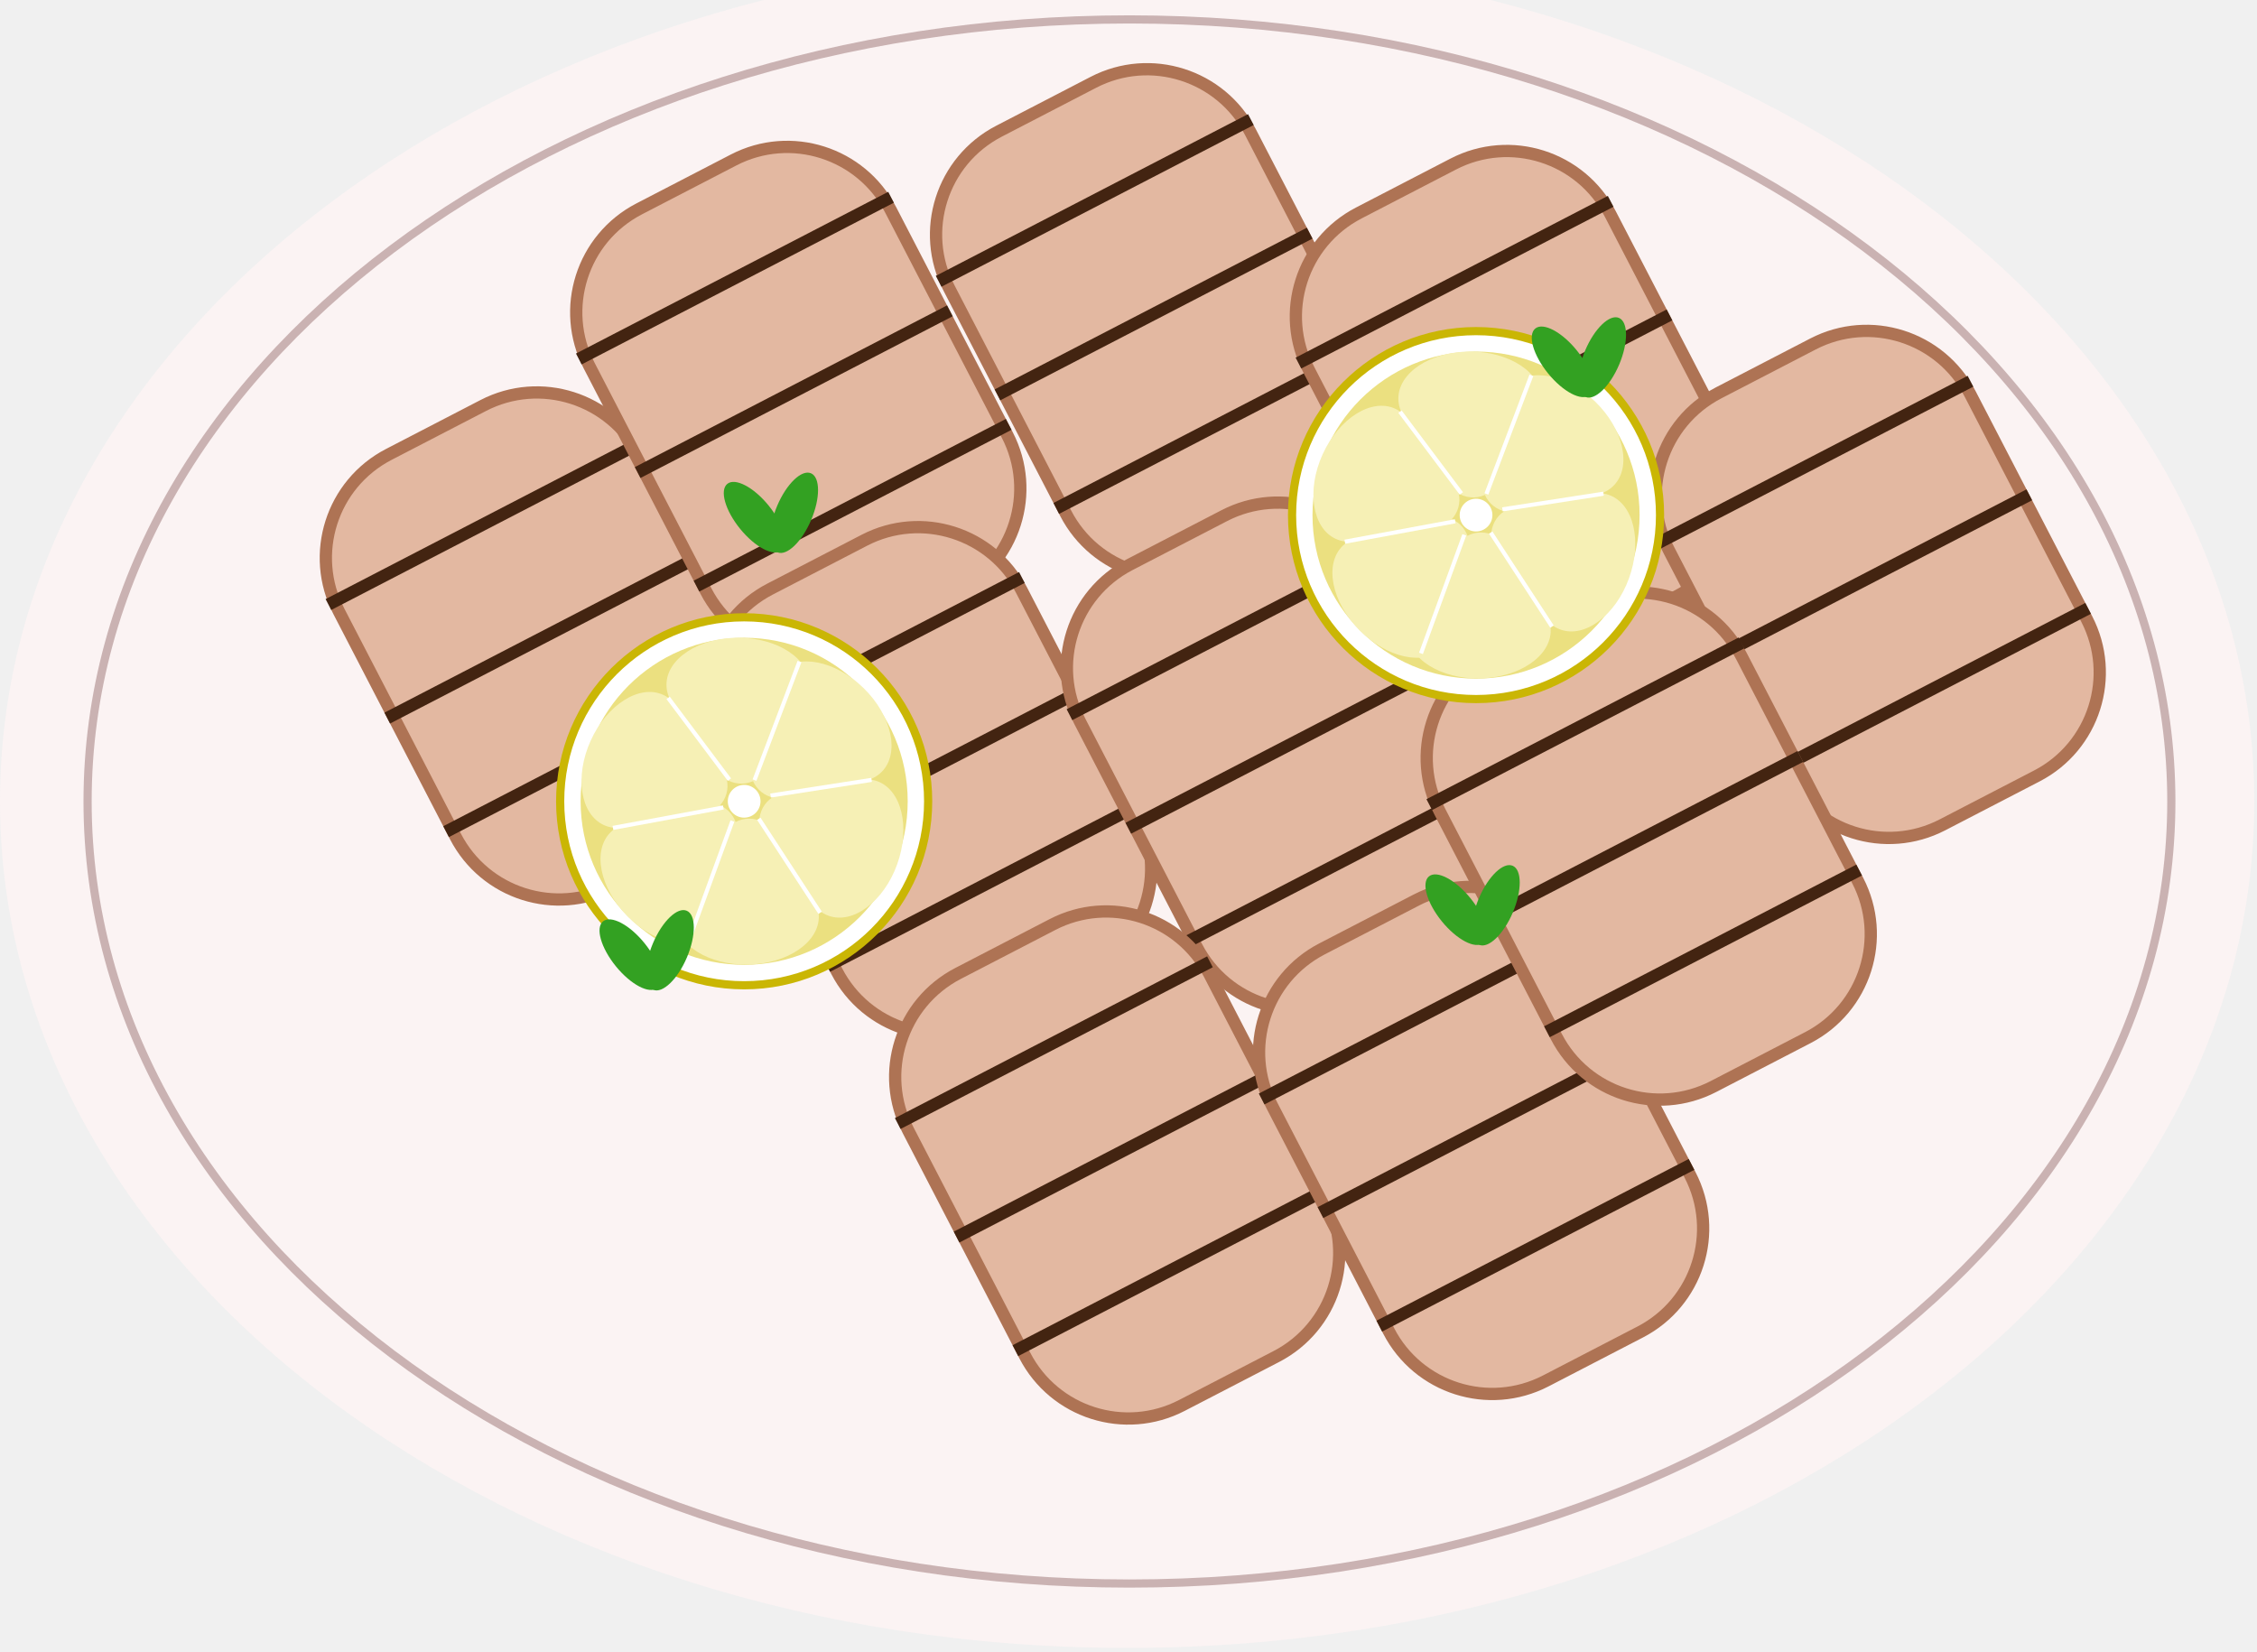
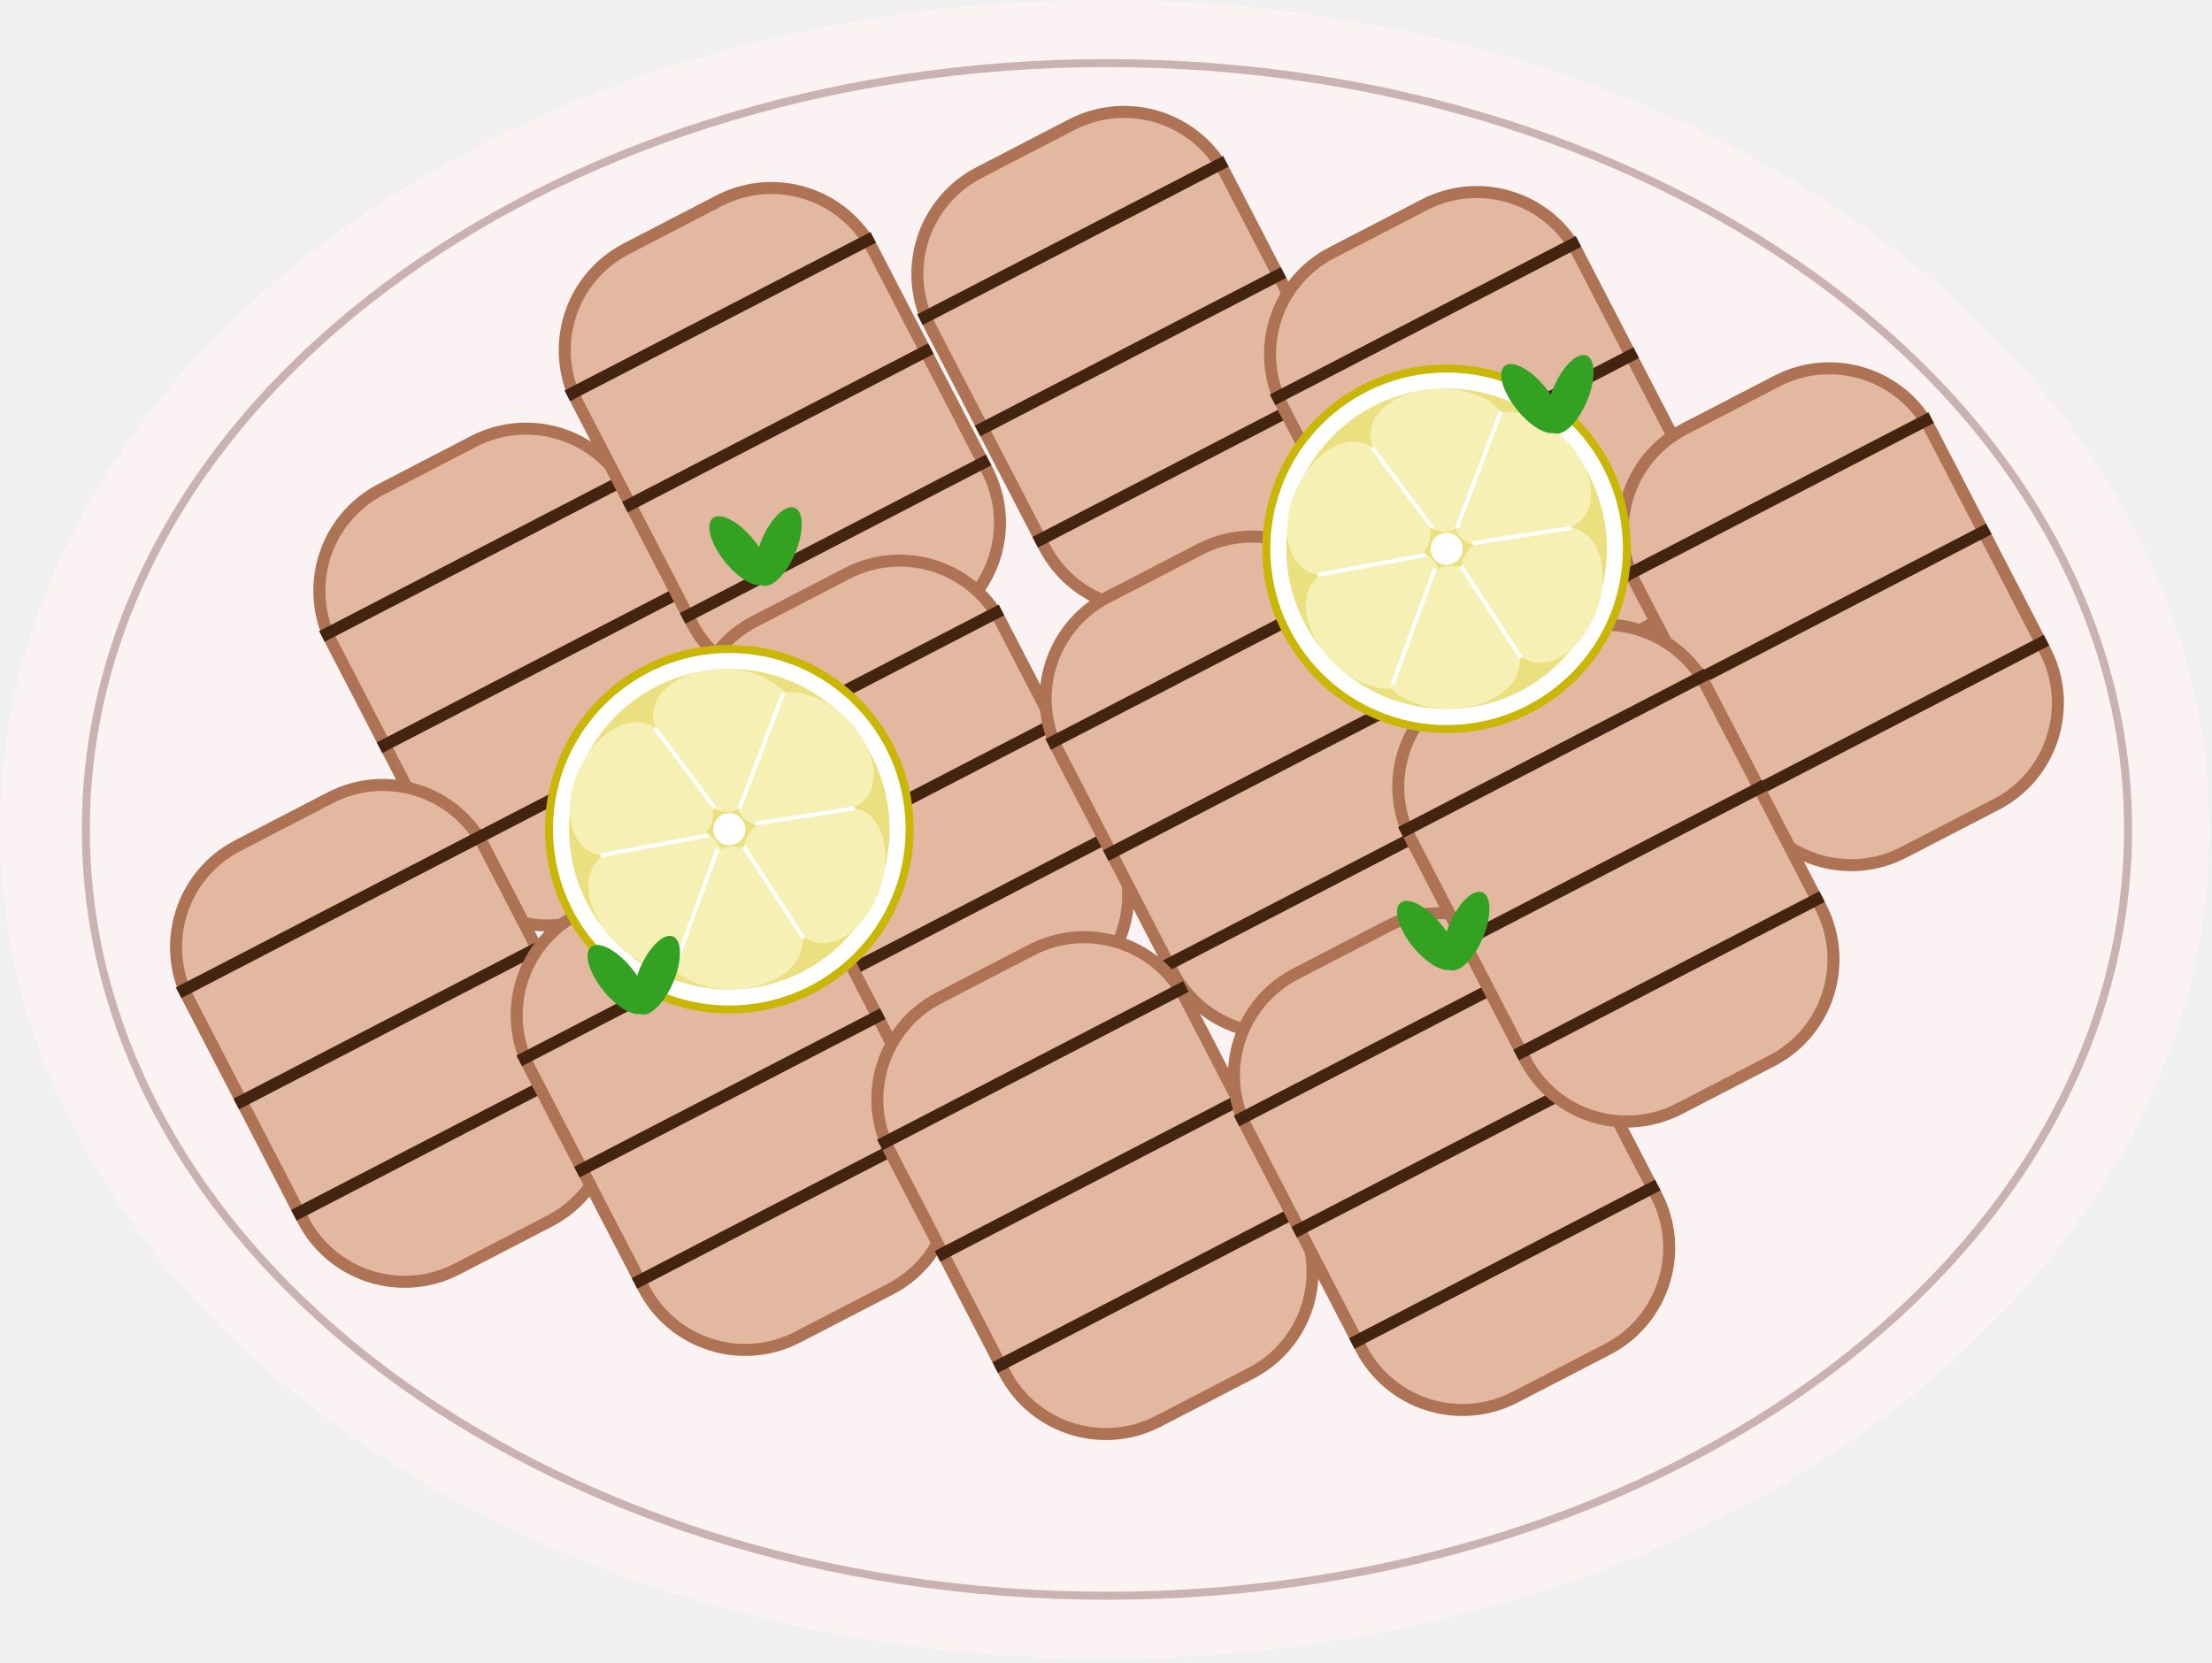
- <svg xmlns="http://www.w3.org/2000/svg" width="552" height="404" viewBox="0 0 552 404" fill="none">
-   <ellipse cx="275.667" cy="196.034" rx="275.667" ry="207.034" fill="#FBF3F3" />
-   <ellipse cx="276.234" cy="196.034" rx="255.814" ry="192.286" fill="#FBF3F3" />
-   <mask id="stroke0_9_8421" fill="white">
-     <path d="M532.048 196.034C532.048 302.23 417.516 388.32 276.234 388.32C134.952 388.32 20.42 302.23 20.42 196.034C20.42 89.837 134.952 3.748 276.234 3.748C417.516 3.748 532.048 89.837 532.048 196.034Z" />
+ <svg xmlns="http://www.w3.org/2000/svg" width="552" height="415" viewBox="0 0 552 415" fill="none">
+   <ellipse cx="275.667" cy="207.034" rx="275.667" ry="207.034" fill="#FBF3F3" />
+   <ellipse cx="276.234" cy="207.034" rx="255.814" ry="192.286" fill="#FBF3F3" />
+   <mask id="stroke0_7_4587" fill="white">
+     <path d="M532.048 207.034C532.048 313.23 417.516 399.32 276.234 399.32C134.952 399.32 20.42 313.23 20.42 207.034C20.42 100.837 134.952 14.748 276.234 14.748C417.516 14.748 532.048 100.837 532.048 207.034Z" />
  </mask>
-   <ellipse cx="276.234" cy="196.034" rx="255.814" ry="192.286" stroke-width="4" stroke="#CAB2B2" mask="url(#stroke0_9_8421)" />
-   <path d="M95.09 111.146L118.177 99.188C132.153 91.948 149.352 97.41 156.592 111.386L185.108 166.439C192.348 180.415 186.886 197.614 172.91 204.854L149.823 216.812C135.847 224.052 118.648 218.59 111.408 204.614L82.892 149.561C75.652 135.585 81.114 118.386 95.09 111.146Z" fill="#E3B8A1" stroke-width="3" stroke="#AE7354" />
-   <line x1="156.685" y1="108.305" x2="80.322" y2="147.861" stroke-width="3" stroke="#432411" />
-   <line x1="171.073" y1="136.082" x2="94.71" y2="175.637" stroke-width="3" stroke="#432411" />
-   <line x1="185.461" y1="163.859" x2="109.098" y2="203.414" stroke-width="3" stroke="#432411" />
-   <path d="M156.328 51.089L179.415 39.13C193.391 31.891 210.59 37.352 217.83 51.328L246.346 106.381C253.586 120.358 248.125 137.557 234.148 144.796L211.062 156.755C197.085 163.994 179.886 158.533 172.647 144.557L144.13 89.504C136.891 75.527 142.352 58.328 156.328 51.089Z" fill="#E3B8A1" stroke-width="3" stroke="#AE7354" />
-   <line x1="217.923" y1="48.248" x2="141.56" y2="87.803" stroke-width="3" stroke="#432411" />
-   <line x1="232.311" y1="76.025" x2="155.948" y2="115.58" stroke-width="3" stroke="#432411" />
-   <line x1="246.7" y1="103.802" x2="170.336" y2="143.357" stroke-width="3" stroke="#432411" />
-   <path d="M188.328 144.089L211.415 132.13C225.391 124.891 242.59 130.352 249.83 144.328L278.346 199.381C285.586 213.358 280.125 230.557 266.148 237.796L243.062 249.755C229.085 256.994 211.886 251.533 204.647 237.557L176.13 182.504C168.891 168.527 174.352 151.328 188.328 144.089Z" fill="#E3B8A1" stroke-width="3" stroke="#AE7354" />
-   <line x1="249.923" y1="141.248" x2="173.56" y2="180.803" stroke-width="3" stroke="#432411" />
-   <line x1="264.311" y1="169.025" x2="187.948" y2="208.58" stroke-width="3" stroke="#432411" />
-   <line x1="278.7" y1="196.802" x2="202.336" y2="236.357" stroke-width="3" stroke="#432411" />
-   <path d="M244.328 32.089L267.415 20.13C281.391 12.891 298.59 18.352 305.83 32.328L334.346 87.381C341.586 101.358 336.125 118.557 322.148 125.796L299.062 137.755C285.085 144.994 267.886 139.533 260.647 125.557L232.13 70.504C224.891 56.527 230.352 39.328 244.328 32.089Z" fill="#E3B8A1" stroke-width="3" stroke="#AE7354" />
-   <line x1="305.923" y1="29.248" x2="229.56" y2="68.803" stroke-width="3" stroke="#432411" />
-   <line x1="320.311" y1="57.025" x2="243.948" y2="96.58" stroke-width="3" stroke="#432411" />
-   <line x1="334.7" y1="84.802" x2="258.336" y2="124.357" stroke-width="3" stroke="#432411" />
-   <path d="M332.328 52.089L355.415 40.13C369.391 32.891 386.59 38.352 393.83 52.328L422.346 107.381C429.586 121.358 424.125 138.557 410.148 145.796L387.062 157.755C373.085 164.994 355.886 159.533 348.647 145.557L320.13 90.504C312.891 76.527 318.352 59.328 332.328 52.089Z" fill="#E3B8A1" stroke-width="3" stroke="#AE7354" />
-   <line x1="393.923" y1="49.248" x2="317.56" y2="88.803" stroke-width="3" stroke="#432411" />
-   <line x1="408.311" y1="77.025" x2="331.948" y2="116.58" stroke-width="3" stroke="#432411" />
-   <line x1="422.7" y1="104.802" x2="346.336" y2="144.357" stroke-width="3" stroke="#432411" />
-   <path d="M420.328 96.089L443.415 84.13C457.391 76.891 474.59 82.352 481.83 96.329L510.346 151.381C517.586 165.358 512.125 182.557 498.148 189.796L475.062 201.755C461.085 208.994 443.886 203.533 436.647 189.557L408.13 134.504C400.891 120.527 406.352 103.328 420.328 96.089Z" fill="#E3B8A1" stroke-width="3" stroke="#AE7354" />
-   <line x1="481.923" y1="93.248" x2="405.56" y2="132.803" stroke-width="3" stroke="#432411" />
-   <line x1="496.311" y1="121.025" x2="419.948" y2="160.58" stroke-width="3" stroke="#432411" />
-   <line x1="510.7" y1="148.802" x2="434.336" y2="188.357" stroke-width="3" stroke="#432411" />
-   <path d="M276.328 138.089L299.415 126.13C313.391 118.891 330.59 124.352 337.83 138.328L366.346 193.381C373.586 207.358 368.125 224.557 354.148 231.796L331.062 243.755C317.085 250.994 299.886 245.533 292.647 231.557L264.13 176.504C256.891 162.527 262.352 145.328 276.328 138.089Z" fill="#E3B8A1" stroke-width="3" stroke="#AE7354" />
-   <line x1="337.923" y1="135.248" x2="261.56" y2="174.803" stroke-width="3" stroke="#432411" />
-   <line x1="352.311" y1="163.025" x2="275.948" y2="202.58" stroke-width="3" stroke="#432411" />
-   <line x1="366.7" y1="190.802" x2="290.336" y2="230.357" stroke-width="3" stroke="#432411" />
-   <path d="M234.328 238.089L257.415 226.13C271.391 218.891 288.59 224.352 295.83 238.328L324.346 293.381C331.586 307.358 326.125 324.557 312.148 331.796L289.062 343.755C275.085 350.994 257.886 345.533 250.647 331.557L222.13 276.504C214.891 262.527 220.352 245.328 234.328 238.089Z" fill="#E3B8A1" stroke-width="3" stroke="#AE7354" />
-   <line x1="295.923" y1="235.248" x2="219.56" y2="274.803" stroke-width="3" stroke="#432411" />
-   <line x1="310.311" y1="263.025" x2="233.948" y2="302.58" stroke-width="3" stroke="#432411" />
-   <line x1="324.7" y1="290.802" x2="248.336" y2="330.357" stroke-width="3" stroke="#432411" />
-   <path d="M323.328 232.089L346.415 220.13C360.391 212.891 377.59 218.352 384.83 232.328L413.346 287.381C420.586 301.358 415.125 318.557 401.148 325.796L378.062 337.755C364.085 344.994 346.886 339.533 339.647 325.557L311.13 270.504C303.891 256.527 309.352 239.328 323.328 232.089Z" fill="#E3B8A1" stroke-width="3" stroke="#AE7354" />
-   <line x1="384.923" y1="229.248" x2="308.56" y2="268.803" stroke-width="3" stroke="#432411" />
-   <line x1="399.311" y1="257.025" x2="322.948" y2="296.58" stroke-width="3" stroke="#432411" />
-   <line x1="413.7" y1="284.802" x2="337.336" y2="324.357" stroke-width="3" stroke="#432411" />
-   <path d="M364.328 160.089L387.415 148.13C401.391 140.891 418.59 146.352 425.83 160.328L454.346 215.381C461.586 229.358 456.125 246.557 442.148 253.796L419.062 265.755C405.085 272.994 387.886 267.533 380.647 253.557L352.13 198.504C344.891 184.527 350.352 167.328 364.328 160.089Z" fill="#E3B8A1" stroke-width="3" stroke="#AE7354" />
-   <line x1="425.923" y1="157.248" x2="349.56" y2="196.803" stroke-width="3" stroke="#432411" />
-   <line x1="440.311" y1="185.025" x2="363.948" y2="224.58" stroke-width="3" stroke="#432411" />
-   <line x1="454.7" y1="212.802" x2="378.336" y2="252.357" stroke-width="3" stroke="#432411" />
-   <circle cx="182" cy="195.987" r="45" fill="white" stroke-width="2" stroke="#CAB604" />
-   <circle cx="182" cy="195.987" r="40" fill="#EBE080" />
-   <circle cx="182" cy="195.987" r="4" fill="white" />
-   <path d="M187.369 188.164C184.759 192.684 178.299 192.861 175.445 188.49L165.909 173.882C162.916 169.298 166.106 163.208 171.579 163.058L189.839 162.558C195.311 162.408 198.829 168.315 196.092 173.056L187.369 188.164Z" fill="#F6F0B5" />
-   <ellipse cx="180.5" cy="167.487" rx="17.5" ry="11.5" fill="#F6F0B5" />
-   <path d="M183.804 186.511C182.513 191.568 187.012 196.208 192.107 195.075L209.136 191.286C214.48 190.097 216.452 183.511 212.642 179.581L199.927 166.465C196.116 162.535 189.472 164.303 188.118 169.607L183.804 186.511Z" fill="#F6F0B5" />
-   <ellipse cx="17.5" cy="11.5" rx="17.5" ry="11.5" transform="matrix(-0.71546 -0.698654 -0.698654 0.71546 223.72 180.515)" fill="#F6F0B5" />
-   <path d="M176.616 188.169C179.653 192.413 177.145 198.369 171.986 199.162L154.742 201.81C149.332 202.641 145.104 197.219 147.229 192.174L154.319 175.339C156.443 170.294 163.276 169.531 166.462 173.982L176.616 188.169Z" fill="#F6F0B5" />
-   <ellipse cx="154.948" cy="185.88" rx="17.5" ry="11.5" transform="rotate(-65.5932 154.948 185.88)" fill="#F6F0B5" />
-   <path d="M191.495 194.027C186.356 194.941 183.989 200.955 187.127 205.127L197.614 219.069C200.904 223.443 207.717 222.518 209.722 217.424L216.411 200.426C218.415 195.332 214.06 190.012 208.671 190.971L191.495 194.027Z" fill="#F6F0B5" />
-   <ellipse cx="17.5" cy="11.5" rx="17.5" ry="11.5" transform="matrix(0.340581 -0.940215 -0.940215 -0.340581 213.448 227.898)" fill="#F6F0B5" />
-   <path d="M171.564 196.632C176.618 195.327 181.271 199.812 180.152 204.911L176.41 221.95C175.236 227.297 168.655 229.288 164.714 225.488L151.564 212.81C147.623 209.01 149.372 202.361 154.673 200.993L171.564 196.632Z" fill="#F6F0B5" />
-   <ellipse cx="161.624" cy="216.02" rx="17.5" ry="11.5" transform="rotate(-134.478 161.624 216.02)" fill="#F6F0B5" />
-   <path d="M189.196 203.611C186.492 199.146 180.029 199.105 177.268 203.535L168.04 218.34C165.144 222.986 168.462 229.008 173.936 229.043L192.202 229.159C197.677 229.194 201.071 223.215 198.234 218.533L189.196 203.611Z" fill="#F6F0B5" />
-   <ellipse cx="17.5" cy="11.5" rx="17.5" ry="11.5" transform="matrix(0.99978 -0.0209938 -0.0209938 -0.99978 165.508 236.292)" fill="#F6F0B5" />
-   <line x1="163.4" y1="170.687" x2="178.4" y2="190.687" stroke="white" />
-   <line x1="213.163" y1="190.753" x2="188.458" y2="194.582" stroke="white" />
-   <line x1="149.909" y1="202.496" x2="176.909" y2="197.496" stroke="white" />
-   <line x1="200.581" y1="223.26" x2="185.581" y2="200.26" stroke="white" />
-   <line x1="168.53" y1="229.816" x2="179.127" y2="200.816" stroke="white" />
-   <line x1="184.533" y1="190.81" x2="195.533" y2="161.81" stroke="white" />
-   <circle cx="361" cy="125.987" r="45" fill="white" stroke-width="2" stroke="#CAB604" />
-   <circle cx="361" cy="125.987" r="40" fill="#EBE080" />
-   <circle cx="361" cy="125.987" r="4" fill="white" />
-   <path d="M366.369 118.164C363.759 122.684 357.299 122.861 354.445 118.49L344.909 103.882C341.916 99.298 345.106 93.208 350.579 93.058L368.839 92.558C374.311 92.408 377.829 98.315 375.092 103.056L366.369 118.164Z" fill="#F6F0B5" />
-   <ellipse cx="359.5" cy="97.487" rx="17.5" ry="11.5" fill="#F6F0B5" />
-   <path d="M362.804 116.511C361.513 121.568 366.012 126.208 371.107 125.075L388.136 121.286C393.48 120.097 395.452 113.511 391.642 109.581L378.927 96.465C375.116 92.535 368.472 94.303 367.118 99.607L362.804 116.511Z" fill="#F6F0B5" />
-   <ellipse cx="17.5" cy="11.5" rx="17.5" ry="11.5" transform="matrix(-0.71546 -0.698654 -0.698654 0.71546 402.72 110.515)" fill="#F6F0B5" />
-   <path d="M355.616 118.169C358.653 122.413 356.145 128.369 350.986 129.162L333.742 131.81C328.332 132.641 324.104 127.219 326.229 122.174L333.319 105.339C335.443 100.294 342.276 99.531 345.462 103.982L355.616 118.169Z" fill="#F6F0B5" />
-   <ellipse cx="333.948" cy="115.88" rx="17.5" ry="11.5" transform="rotate(-65.5932 333.948 115.88)" fill="#F6F0B5" />
-   <path d="M370.495 124.027C365.356 124.941 362.989 130.955 366.127 135.127L376.614 149.069C379.904 153.443 386.717 152.518 388.722 147.424L395.411 130.426C397.415 125.332 393.06 120.012 387.671 120.971L370.495 124.027Z" fill="#F6F0B5" />
-   <ellipse cx="17.5" cy="11.5" rx="17.5" ry="11.5" transform="matrix(0.340581 -0.940215 -0.940215 -0.340581 392.448 157.898)" fill="#F6F0B5" />
-   <path d="M350.564 126.632C355.618 125.327 360.271 129.812 359.152 134.911L355.41 151.95C354.236 157.297 347.655 159.288 343.714 155.488L330.564 142.81C326.623 139.01 328.372 132.361 333.673 130.993L350.564 126.632Z" fill="#F6F0B5" />
-   <ellipse cx="340.624" cy="146.02" rx="17.5" ry="11.5" transform="rotate(-134.478 340.624 146.02)" fill="#F6F0B5" />
-   <path d="M368.196 133.611C365.492 129.146 359.029 129.105 356.268 133.535L347.04 148.34C344.144 152.986 347.462 159.008 352.936 159.043L371.202 159.159C376.677 159.194 380.071 153.215 377.234 148.533L368.196 133.611Z" fill="#F6F0B5" />
-   <ellipse cx="17.5" cy="11.5" rx="17.5" ry="11.5" transform="matrix(0.99978 -0.0209938 -0.0209938 -0.99978 344.508 166.292)" fill="#F6F0B5" />
-   <line x1="342.4" y1="100.687" x2="357.4" y2="120.687" stroke="white" />
-   <line x1="392.163" y1="120.753" x2="367.458" y2="124.582" stroke="white" />
-   <line x1="328.909" y1="132.496" x2="355.909" y2="127.496" stroke="white" />
-   <line x1="379.581" y1="153.26" x2="364.581" y2="130.26" stroke="white" />
-   <line x1="347.53" y1="159.816" x2="358.127" y2="130.816" stroke="white" />
-   <line x1="363.533" y1="120.81" x2="374.533" y2="91.81" stroke="white" />
-   <ellipse cx="184.5" cy="126.5" rx="10.5" ry="4.5" transform="rotate(50.9226 184.5 126.5)" fill="#33A122" />
-   <ellipse cx="356.112" cy="222.5" rx="10.5" ry="4.5" transform="rotate(50.9226 356.112 222.5)" fill="#33A122" />
-   <ellipse cx="382.112" cy="88.5" rx="10.5" ry="4.5" transform="rotate(50.9226 382.112 88.5)" fill="#33A122" />
-   <ellipse cx="154.112" cy="233.5" rx="10.5" ry="4.5" transform="rotate(50.9226 154.112 233.5)" fill="#33A122" />
-   <ellipse cx="194.243" cy="125.424" rx="10.5" ry="4.5" transform="rotate(112.987 194.243 125.424)" fill="#33A122" />
-   <ellipse cx="365.855" cy="221.424" rx="10.5" ry="4.5" transform="rotate(112.987 365.855 221.424)" fill="#33A122" />
-   <ellipse cx="391.855" cy="87.424" rx="10.5" ry="4.5" transform="rotate(112.987 391.855 87.4235)" fill="#33A122" />
-   <ellipse cx="163.855" cy="232.424" rx="10.5" ry="4.5" transform="rotate(112.987 163.855 232.424)" fill="#33A122" />
+   <ellipse cx="276.234" cy="207.034" rx="255.814" ry="192.286" stroke-width="4" stroke="#CAB2B2" mask="url(#stroke0_7_4587)" />
+   <path d="M95.09 122.146L118.177 110.188C132.153 102.948 149.352 108.41 156.592 122.386L185.108 177.439C192.348 191.415 186.886 208.614 172.91 215.854L149.823 227.812C135.847 235.052 118.648 229.59 111.408 215.614L82.892 160.561C75.652 146.585 81.114 129.386 95.09 122.146Z" fill="#E3B8A1" stroke-width="3" stroke="#AE7354" />
+   <line x1="156.685" y1="119.305" x2="80.322" y2="158.861" stroke-width="3" stroke="#432411" />
+   <line x1="171.073" y1="147.082" x2="94.71" y2="186.637" stroke-width="3" stroke="#432411" />
+   <line x1="185.461" y1="174.859" x2="109.098" y2="214.414" stroke-width="3" stroke="#432411" />
+   <path d="M156.328 62.089L179.415 50.13C193.391 42.891 210.59 48.352 217.83 62.328L246.346 117.381C253.586 131.358 248.125 148.557 234.148 155.796L211.062 167.755C197.085 174.994 179.886 169.533 172.647 155.557L144.13 100.504C136.891 86.527 142.352 69.329 156.328 62.089Z" fill="#E3B8A1" stroke-width="3" stroke="#AE7354" />
+   <line x1="217.923" y1="59.248" x2="141.56" y2="98.803" stroke-width="3" stroke="#432411" />
+   <line x1="232.311" y1="87.025" x2="155.948" y2="126.58" stroke-width="3" stroke="#432411" />
+   <line x1="246.7" y1="114.802" x2="170.336" y2="154.357" stroke-width="3" stroke="#432411" />
+   <path d="M59.328 211.089L82.415 199.13C96.391 191.891 113.59 197.352 120.83 211.328L149.346 266.381C156.586 280.358 151.125 297.557 137.148 304.796L114.062 316.755C100.085 323.994 82.886 318.533 75.647 304.557L47.13 249.504C39.891 235.527 45.352 218.328 59.328 211.089Z" fill="#E3B8A1" stroke-width="3" stroke="#AE7354" />
+   <line x1="120.923" y1="208.248" x2="44.56" y2="247.803" stroke-width="3" stroke="#432411" />
+   <line x1="135.311" y1="236.025" x2="58.948" y2="275.58" stroke-width="3" stroke="#432411" />
+   <line x1="149.7" y1="263.802" x2="73.336" y2="303.357" stroke-width="3" stroke="#432411" />
+   <path d="M188.328 155.089L211.415 143.13C225.391 135.891 242.59 141.352 249.83 155.328L278.346 210.381C285.586 224.358 280.125 241.557 266.148 248.796L243.062 260.755C229.085 267.994 211.886 262.533 204.647 248.557L176.13 193.504C168.891 179.527 174.352 162.328 188.328 155.089Z" fill="#E3B8A1" stroke-width="3" stroke="#AE7354" />
+   <line x1="249.923" y1="152.248" x2="173.56" y2="191.803" stroke-width="3" stroke="#432411" />
+   <line x1="264.311" y1="180.025" x2="187.948" y2="219.58" stroke-width="3" stroke="#432411" />
+   <line x1="278.7" y1="207.802" x2="202.336" y2="247.357" stroke-width="3" stroke="#432411" />
+   <path d="M244.328 43.089L267.415 31.13C281.391 23.891 298.59 29.352 305.83 43.328L334.346 98.381C341.586 112.358 336.125 129.557 322.148 136.796L299.062 148.755C285.085 155.994 267.886 150.533 260.647 136.557L232.13 81.504C224.891 67.527 230.352 50.328 244.328 43.089Z" fill="#E3B8A1" stroke-width="3" stroke="#AE7354" />
+   <line x1="305.923" y1="40.248" x2="229.56" y2="79.803" stroke-width="3" stroke="#432411" />
+   <line x1="320.311" y1="68.025" x2="243.948" y2="107.58" stroke-width="3" stroke="#432411" />
+   <line x1="334.7" y1="95.802" x2="258.336" y2="135.357" stroke-width="3" stroke="#432411" />
+   <path d="M332.328 63.089L355.415 51.13C369.391 43.891 386.59 49.352 393.83 63.328L422.346 118.381C429.586 132.358 424.125 149.557 410.148 156.796L387.062 168.755C373.085 175.994 355.886 170.533 348.647 156.557L320.13 101.504C312.891 87.527 318.352 70.329 332.328 63.089Z" fill="#E3B8A1" stroke-width="3" stroke="#AE7354" />
+   <line x1="393.923" y1="60.248" x2="317.56" y2="99.803" stroke-width="3" stroke="#432411" />
+   <line x1="408.311" y1="88.025" x2="331.948" y2="127.58" stroke-width="3" stroke="#432411" />
+   <line x1="422.7" y1="115.802" x2="346.336" y2="155.357" stroke-width="3" stroke="#432411" />
+   <path d="M420.328 107.089L443.415 95.13C457.391 87.891 474.59 93.352 481.83 107.328L510.346 162.381C517.586 176.358 512.125 193.557 498.148 200.796L475.062 212.755C461.085 219.994 443.886 214.533 436.647 200.557L408.13 145.504C400.891 131.527 406.352 114.328 420.328 107.089Z" fill="#E3B8A1" stroke-width="3" stroke="#AE7354" />
+   <line x1="481.923" y1="104.248" x2="405.56" y2="143.803" stroke-width="3" stroke="#432411" />
+   <line x1="496.311" y1="132.025" x2="419.948" y2="171.58" stroke-width="3" stroke="#432411" />
+   <line x1="510.7" y1="159.802" x2="434.336" y2="199.357" stroke-width="3" stroke="#432411" />
+   <path d="M276.328 149.089L299.415 137.13C313.391 129.891 330.59 135.352 337.83 149.328L366.346 204.381C373.586 218.358 368.125 235.557 354.148 242.796L331.062 254.755C317.085 261.994 299.886 256.533 292.647 242.557L264.13 187.504C256.891 173.527 262.352 156.328 276.328 149.089Z" fill="#E3B8A1" stroke-width="3" stroke="#AE7354" />
+   <line x1="337.923" y1="146.248" x2="261.56" y2="185.803" stroke-width="3" stroke="#432411" />
+   <line x1="352.311" y1="174.025" x2="275.948" y2="213.58" stroke-width="3" stroke="#432411" />
+   <line x1="366.7" y1="201.802" x2="290.336" y2="241.357" stroke-width="3" stroke="#432411" />
+   <path d="M144.328 228.089L167.415 216.13C181.391 208.891 198.59 214.352 205.83 228.328L234.346 283.381C241.586 297.358 236.125 314.557 222.148 321.796L199.062 333.755C185.085 340.994 167.886 335.533 160.647 321.557L132.13 266.504C124.891 252.527 130.352 235.328 144.328 228.089Z" fill="#E3B8A1" stroke-width="3" stroke="#AE7354" />
+   <line x1="205.923" y1="225.248" x2="129.56" y2="264.803" stroke-width="3" stroke="#432411" />
+   <line x1="220.311" y1="253.025" x2="143.948" y2="292.58" stroke-width="3" stroke="#432411" />
+   <line x1="234.7" y1="280.802" x2="158.336" y2="320.357" stroke-width="3" stroke="#432411" />
+   <path d="M234.328 249.089L257.415 237.13C271.391 229.891 288.59 235.352 295.83 249.328L324.346 304.381C331.586 318.358 326.125 335.557 312.148 342.796L289.062 354.755C275.085 361.994 257.886 356.533 250.647 342.557L222.13 287.504C214.891 273.527 220.352 256.328 234.328 249.089Z" fill="#E3B8A1" stroke-width="3" stroke="#AE7354" />
+   <line x1="295.923" y1="246.248" x2="219.56" y2="285.803" stroke-width="3" stroke="#432411" />
+   <line x1="310.311" y1="274.025" x2="233.948" y2="313.58" stroke-width="3" stroke="#432411" />
+   <line x1="324.7" y1="301.802" x2="248.336" y2="341.357" stroke-width="3" stroke="#432411" />
+   <path d="M323.328 243.089L346.415 231.13C360.391 223.891 377.59 229.352 384.83 243.328L413.346 298.381C420.586 312.358 415.125 329.557 401.148 336.796L378.062 348.755C364.085 355.994 346.886 350.533 339.647 336.557L311.13 281.504C303.891 267.527 309.352 250.328 323.328 243.089Z" fill="#E3B8A1" stroke-width="3" stroke="#AE7354" />
+   <line x1="384.923" y1="240.248" x2="308.56" y2="279.803" stroke-width="3" stroke="#432411" />
+   <line x1="399.311" y1="268.025" x2="322.948" y2="307.58" stroke-width="3" stroke="#432411" />
+   <line x1="413.7" y1="295.802" x2="337.336" y2="335.357" stroke-width="3" stroke="#432411" />
+   <path d="M364.328 171.089L387.415 159.13C401.391 151.891 418.59 157.352 425.83 171.328L454.346 226.381C461.586 240.358 456.125 257.557 442.148 264.796L419.062 276.755C405.085 283.994 387.886 278.533 380.647 264.557L352.13 209.504C344.891 195.527 350.352 178.328 364.328 171.089Z" fill="#E3B8A1" stroke-width="3" stroke="#AE7354" />
+   <line x1="425.923" y1="168.248" x2="349.56" y2="207.803" stroke-width="3" stroke="#432411" />
+   <line x1="440.311" y1="196.025" x2="363.948" y2="235.58" stroke-width="3" stroke="#432411" />
+   <line x1="454.7" y1="223.802" x2="378.336" y2="263.357" stroke-width="3" stroke="#432411" />
+   <circle cx="182" cy="206.987" r="45" fill="white" stroke-width="2" stroke="#CAB604" />
+   <circle cx="182" cy="206.987" r="40" fill="#EBE080" />
+   <circle cx="182" cy="206.987" r="4" fill="white" />
+   <path d="M187.369 199.164C184.759 203.684 178.299 203.861 175.445 199.49L165.909 184.882C162.916 180.298 166.106 174.208 171.579 174.058L189.839 173.558C195.311 173.408 198.829 179.315 196.092 184.056L187.369 199.164Z" fill="#F6F0B5" />
+   <ellipse cx="180.5" cy="178.487" rx="17.5" ry="11.5" fill="#F6F0B5" />
+   <path d="M183.804 197.511C182.513 202.568 187.012 207.208 192.107 206.075L209.136 202.286C214.48 201.097 216.452 194.511 212.642 190.581L199.927 177.465C196.116 173.535 189.472 175.303 188.118 180.607L183.804 197.511Z" fill="#F6F0B5" />
+   <ellipse cx="17.5" cy="11.5" rx="17.5" ry="11.5" transform="matrix(-0.71546 -0.698654 -0.698654 0.71546 223.72 191.515)" fill="#F6F0B5" />
+   <path d="M176.616 199.169C179.653 203.413 177.145 209.369 171.986 210.162L154.742 212.81C149.332 213.641 145.104 208.219 147.229 203.174L154.319 186.339C156.443 181.294 163.276 180.531 166.462 184.982L176.616 199.169Z" fill="#F6F0B5" />
+   <ellipse cx="154.948" cy="196.88" rx="17.5" ry="11.5" transform="rotate(-65.5932 154.948 196.88)" fill="#F6F0B5" />
+   <path d="M191.495 205.027C186.356 205.941 183.989 211.955 187.127 216.127L197.614 230.069C200.904 234.443 207.717 233.518 209.722 228.424L216.411 211.426C218.415 206.332 214.06 201.012 208.671 201.971L191.495 205.027Z" fill="#F6F0B5" />
+   <ellipse cx="17.5" cy="11.5" rx="17.5" ry="11.5" transform="matrix(0.340581 -0.940215 -0.940215 -0.340581 213.448 238.898)" fill="#F6F0B5" />
+   <path d="M171.564 207.632C176.618 206.327 181.271 210.812 180.152 215.911L176.41 232.95C175.236 238.297 168.655 240.288 164.714 236.488L151.564 223.81C147.623 220.01 149.372 213.361 154.673 211.993L171.564 207.632Z" fill="#F6F0B5" />
+   <ellipse cx="161.624" cy="227.02" rx="17.5" ry="11.5" transform="rotate(-134.478 161.624 227.02)" fill="#F6F0B5" />
+   <path d="M189.196 214.611C186.492 210.147 180.029 210.105 177.268 214.535L168.04 229.34C165.144 233.986 168.462 240.008 173.936 240.043L192.202 240.159C197.677 240.194 201.071 234.215 198.234 229.533L189.196 214.611Z" fill="#F6F0B5" />
+   <ellipse cx="17.5" cy="11.5" rx="17.5" ry="11.5" transform="matrix(0.99978 -0.0209938 -0.0209938 -0.99978 165.508 247.292)" fill="#F6F0B5" />
+   <line x1="163.4" y1="181.687" x2="178.4" y2="201.687" stroke="white" />
+   <line x1="213.163" y1="201.753" x2="188.458" y2="205.582" stroke="white" />
+   <line x1="149.909" y1="213.495" x2="176.909" y2="208.495" stroke="white" />
+   <line x1="200.581" y1="234.26" x2="185.581" y2="211.26" stroke="white" />
+   <line x1="168.53" y1="240.816" x2="179.127" y2="211.816" stroke="white" />
+   <line x1="184.533" y1="201.81" x2="195.533" y2="172.81" stroke="white" />
+   <circle cx="361" cy="136.987" r="45" fill="white" stroke-width="2" stroke="#CAB604" />
+   <circle cx="361" cy="136.987" r="40" fill="#EBE080" />
+   <circle cx="361" cy="136.987" r="4" fill="white" />
+   <path d="M366.369 129.164C363.759 133.684 357.299 133.861 354.445 129.49L344.909 114.882C341.916 110.298 345.106 104.208 350.579 104.058L368.839 103.558C374.311 103.408 377.829 109.315 375.092 114.056L366.369 129.164Z" fill="#F6F0B5" />
+   <ellipse cx="359.5" cy="108.487" rx="17.5" ry="11.5" fill="#F6F0B5" />
+   <path d="M362.804 127.511C361.513 132.568 366.012 137.208 371.107 136.075L388.136 132.286C393.48 131.097 395.452 124.511 391.642 120.581L378.927 107.465C375.116 103.535 368.472 105.303 367.118 110.607L362.804 127.511Z" fill="#F6F0B5" />
+   <ellipse cx="17.5" cy="11.5" rx="17.5" ry="11.5" transform="matrix(-0.71546 -0.698654 -0.698654 0.71546 402.72 121.515)" fill="#F6F0B5" />
+   <path d="M355.616 129.169C358.653 133.413 356.145 139.369 350.986 140.162L333.742 142.81C328.332 143.641 324.104 138.219 326.229 133.174L333.319 116.339C335.443 111.294 342.276 110.531 345.462 114.982L355.616 129.169Z" fill="#F6F0B5" />
+   <ellipse cx="333.948" cy="126.88" rx="17.5" ry="11.5" transform="rotate(-65.5932 333.948 126.88)" fill="#F6F0B5" />
+   <path d="M370.495 135.027C365.356 135.941 362.989 141.955 366.127 146.127L376.614 160.069C379.904 164.443 386.717 163.518 388.722 158.424L395.411 141.426C397.415 136.332 393.06 131.012 387.671 131.971L370.495 135.027Z" fill="#F6F0B5" />
+   <ellipse cx="17.5" cy="11.5" rx="17.5" ry="11.5" transform="matrix(0.340581 -0.940215 -0.940215 -0.340581 392.448 168.898)" fill="#F6F0B5" />
+   <path d="M350.564 137.632C355.618 136.327 360.271 140.812 359.152 145.911L355.41 162.95C354.236 168.297 347.655 170.288 343.714 166.488L330.564 153.81C326.623 150.01 328.372 143.361 333.673 141.993L350.564 137.632Z" fill="#F6F0B5" />
+   <ellipse cx="340.624" cy="157.02" rx="17.5" ry="11.5" transform="rotate(-134.478 340.624 157.02)" fill="#F6F0B5" />
+   <path d="M368.196 144.611C365.492 140.147 359.029 140.105 356.268 144.535L347.04 159.34C344.144 163.986 347.462 170.008 352.936 170.043L371.202 170.159C376.677 170.194 380.071 164.215 377.234 159.533L368.196 144.611Z" fill="#F6F0B5" />
+   <ellipse cx="17.5" cy="11.5" rx="17.5" ry="11.5" transform="matrix(0.99978 -0.0209938 -0.0209938 -0.99978 344.508 177.292)" fill="#F6F0B5" />
+   <line x1="342.4" y1="111.687" x2="357.4" y2="131.687" stroke="white" />
+   <line x1="392.163" y1="131.753" x2="367.458" y2="135.582" stroke="white" />
+   <line x1="328.909" y1="143.495" x2="355.909" y2="138.495" stroke="white" />
+   <line x1="379.581" y1="164.26" x2="364.581" y2="141.26" stroke="white" />
+   <line x1="347.53" y1="170.816" x2="358.127" y2="141.816" stroke="white" />
+   <line x1="363.533" y1="131.81" x2="374.533" y2="102.81" stroke="white" />
+   <ellipse cx="184.5" cy="137.5" rx="10.5" ry="4.5" transform="rotate(50.9226 184.5 137.5)" fill="#33A122" />
+   <ellipse cx="356.112" cy="233.5" rx="10.5" ry="4.5" transform="rotate(50.9226 356.112 233.5)" fill="#33A122" />
+   <ellipse cx="382.112" cy="99.5" rx="10.5" ry="4.5" transform="rotate(50.9226 382.112 99.5)" fill="#33A122" />
+   <ellipse cx="154.112" cy="244.5" rx="10.5" ry="4.5" transform="rotate(50.9226 154.112 244.5)" fill="#33A122" />
+   <ellipse cx="194.243" cy="136.424" rx="10.5" ry="4.5" transform="rotate(112.987 194.243 136.424)" fill="#33A122" />
+   <ellipse cx="365.855" cy="232.424" rx="10.5" ry="4.5" transform="rotate(112.987 365.855 232.424)" fill="#33A122" />
+   <ellipse cx="391.855" cy="98.424" rx="10.5" ry="4.5" transform="rotate(112.987 391.855 98.4236)" fill="#33A122" />
+   <ellipse cx="163.855" cy="243.424" rx="10.5" ry="4.5" transform="rotate(112.987 163.855 243.424)" fill="#33A122" />
</svg>
